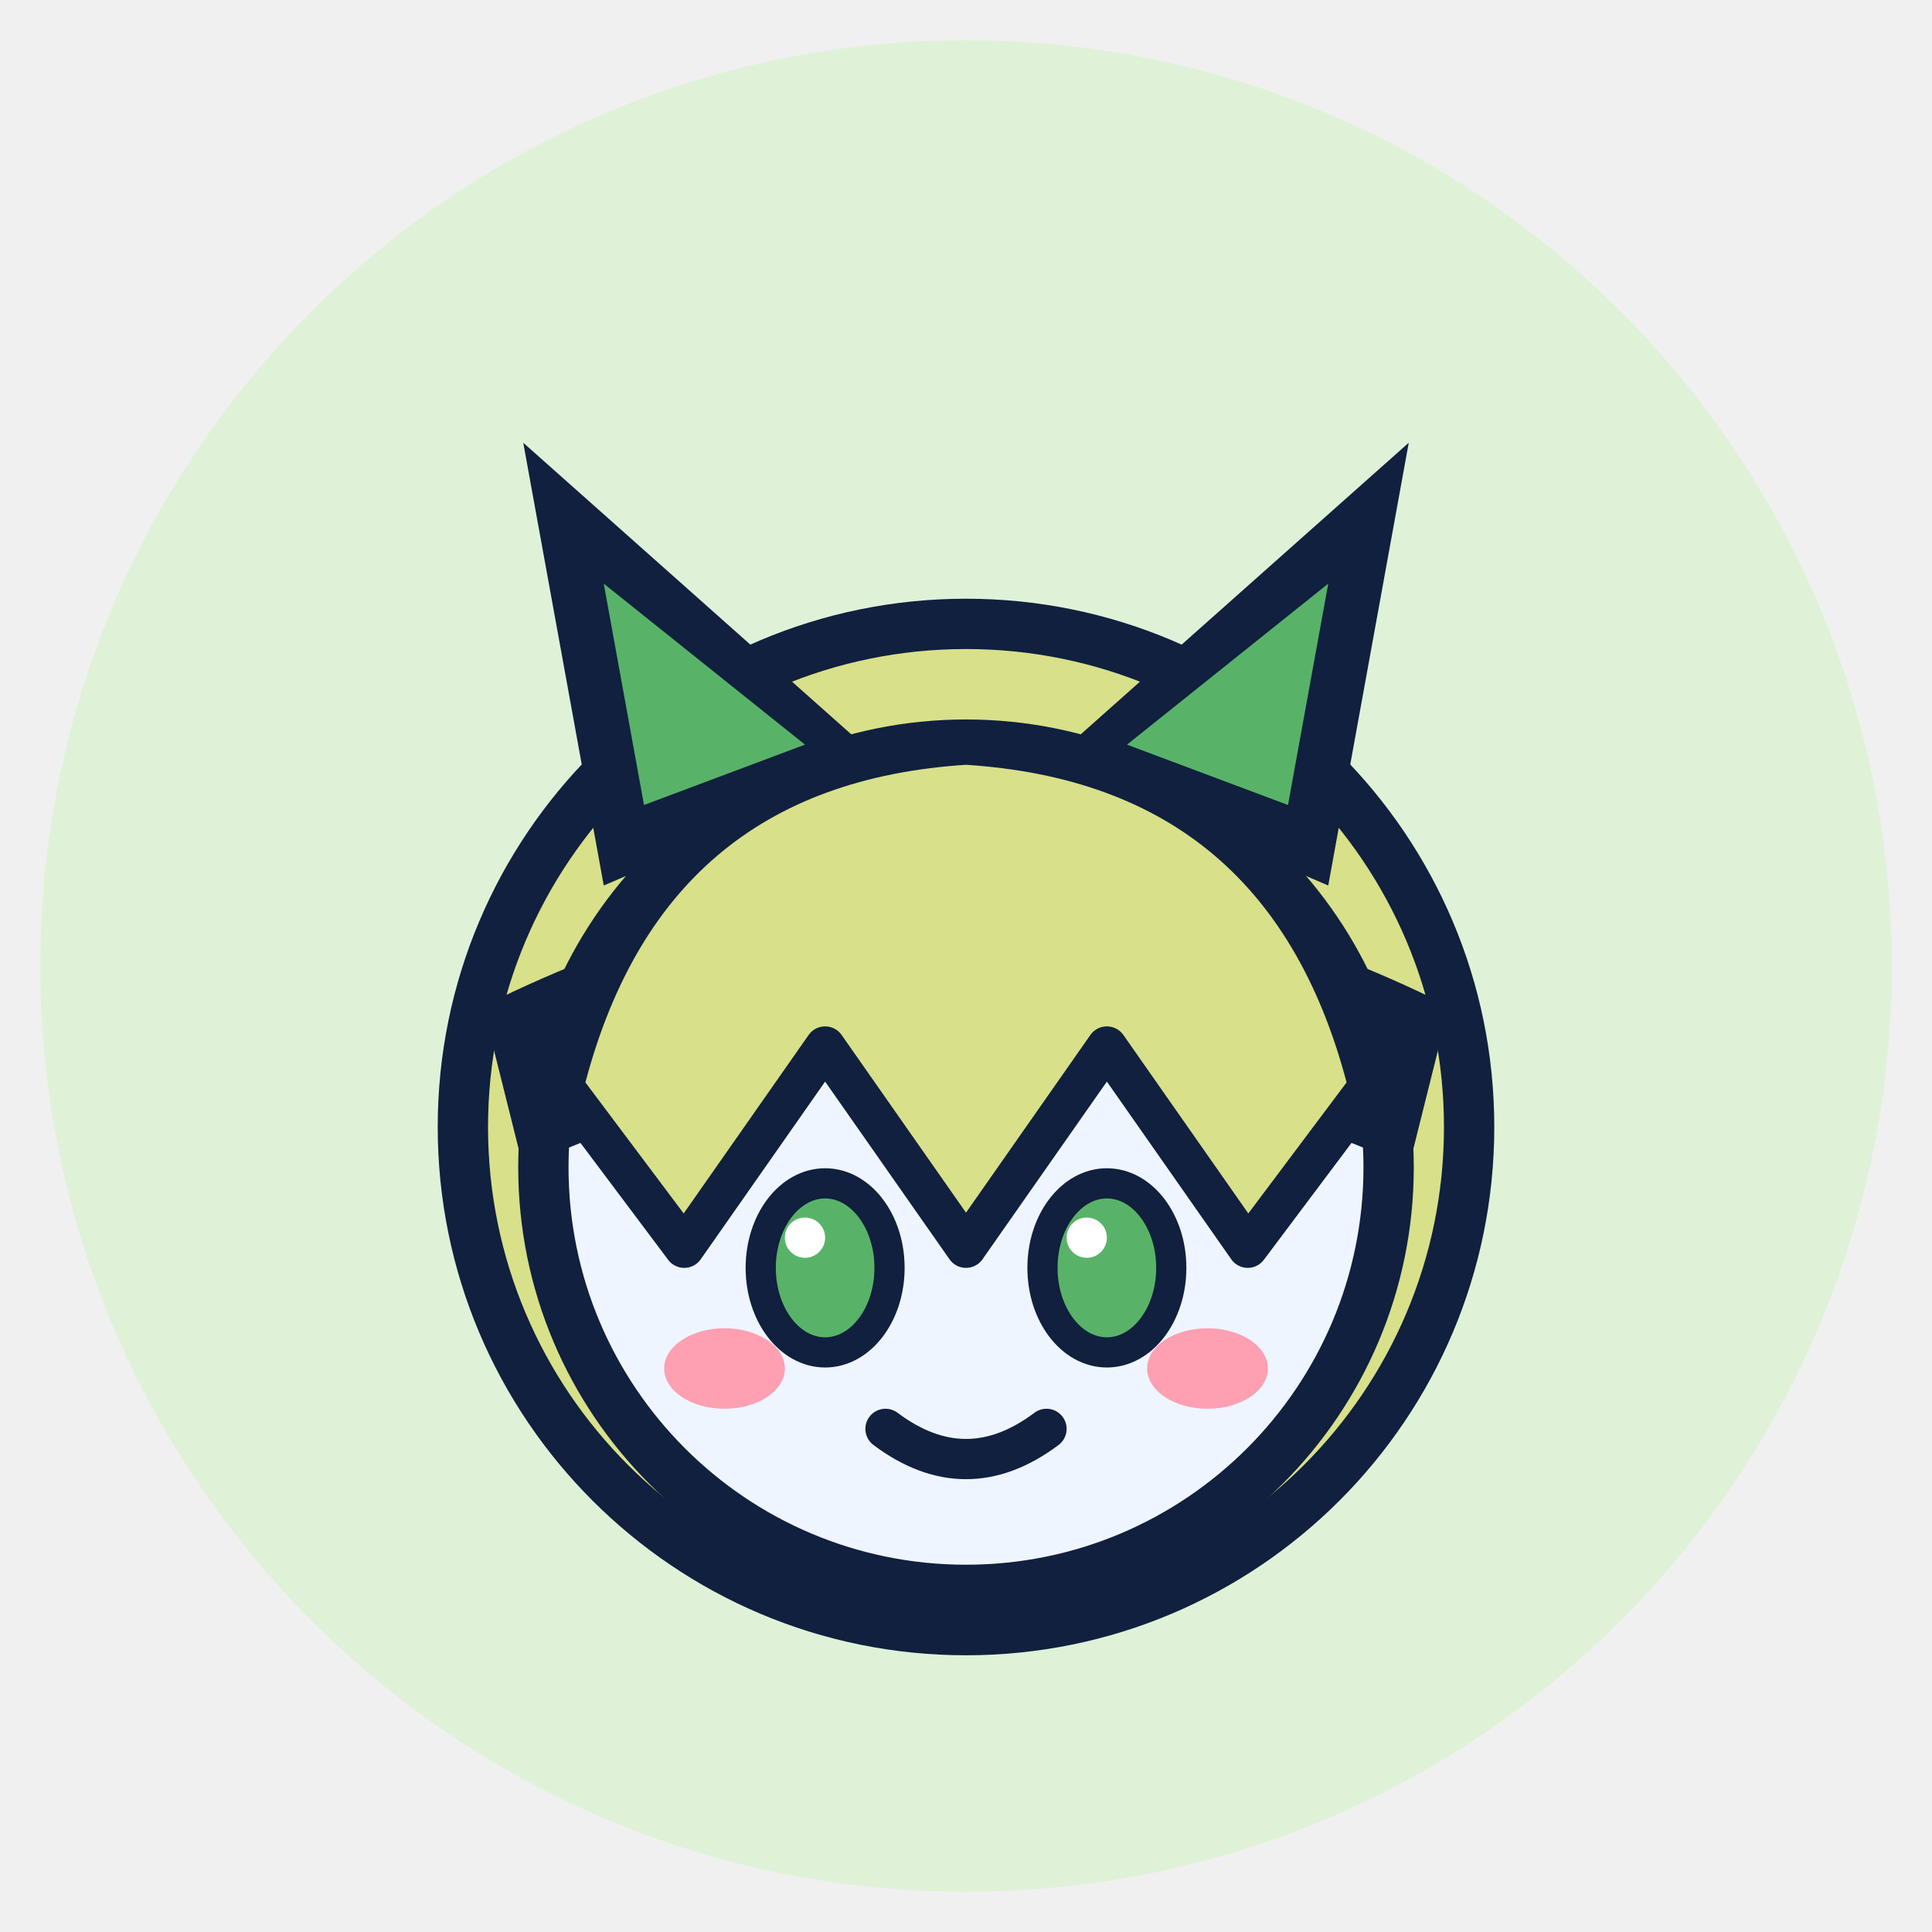
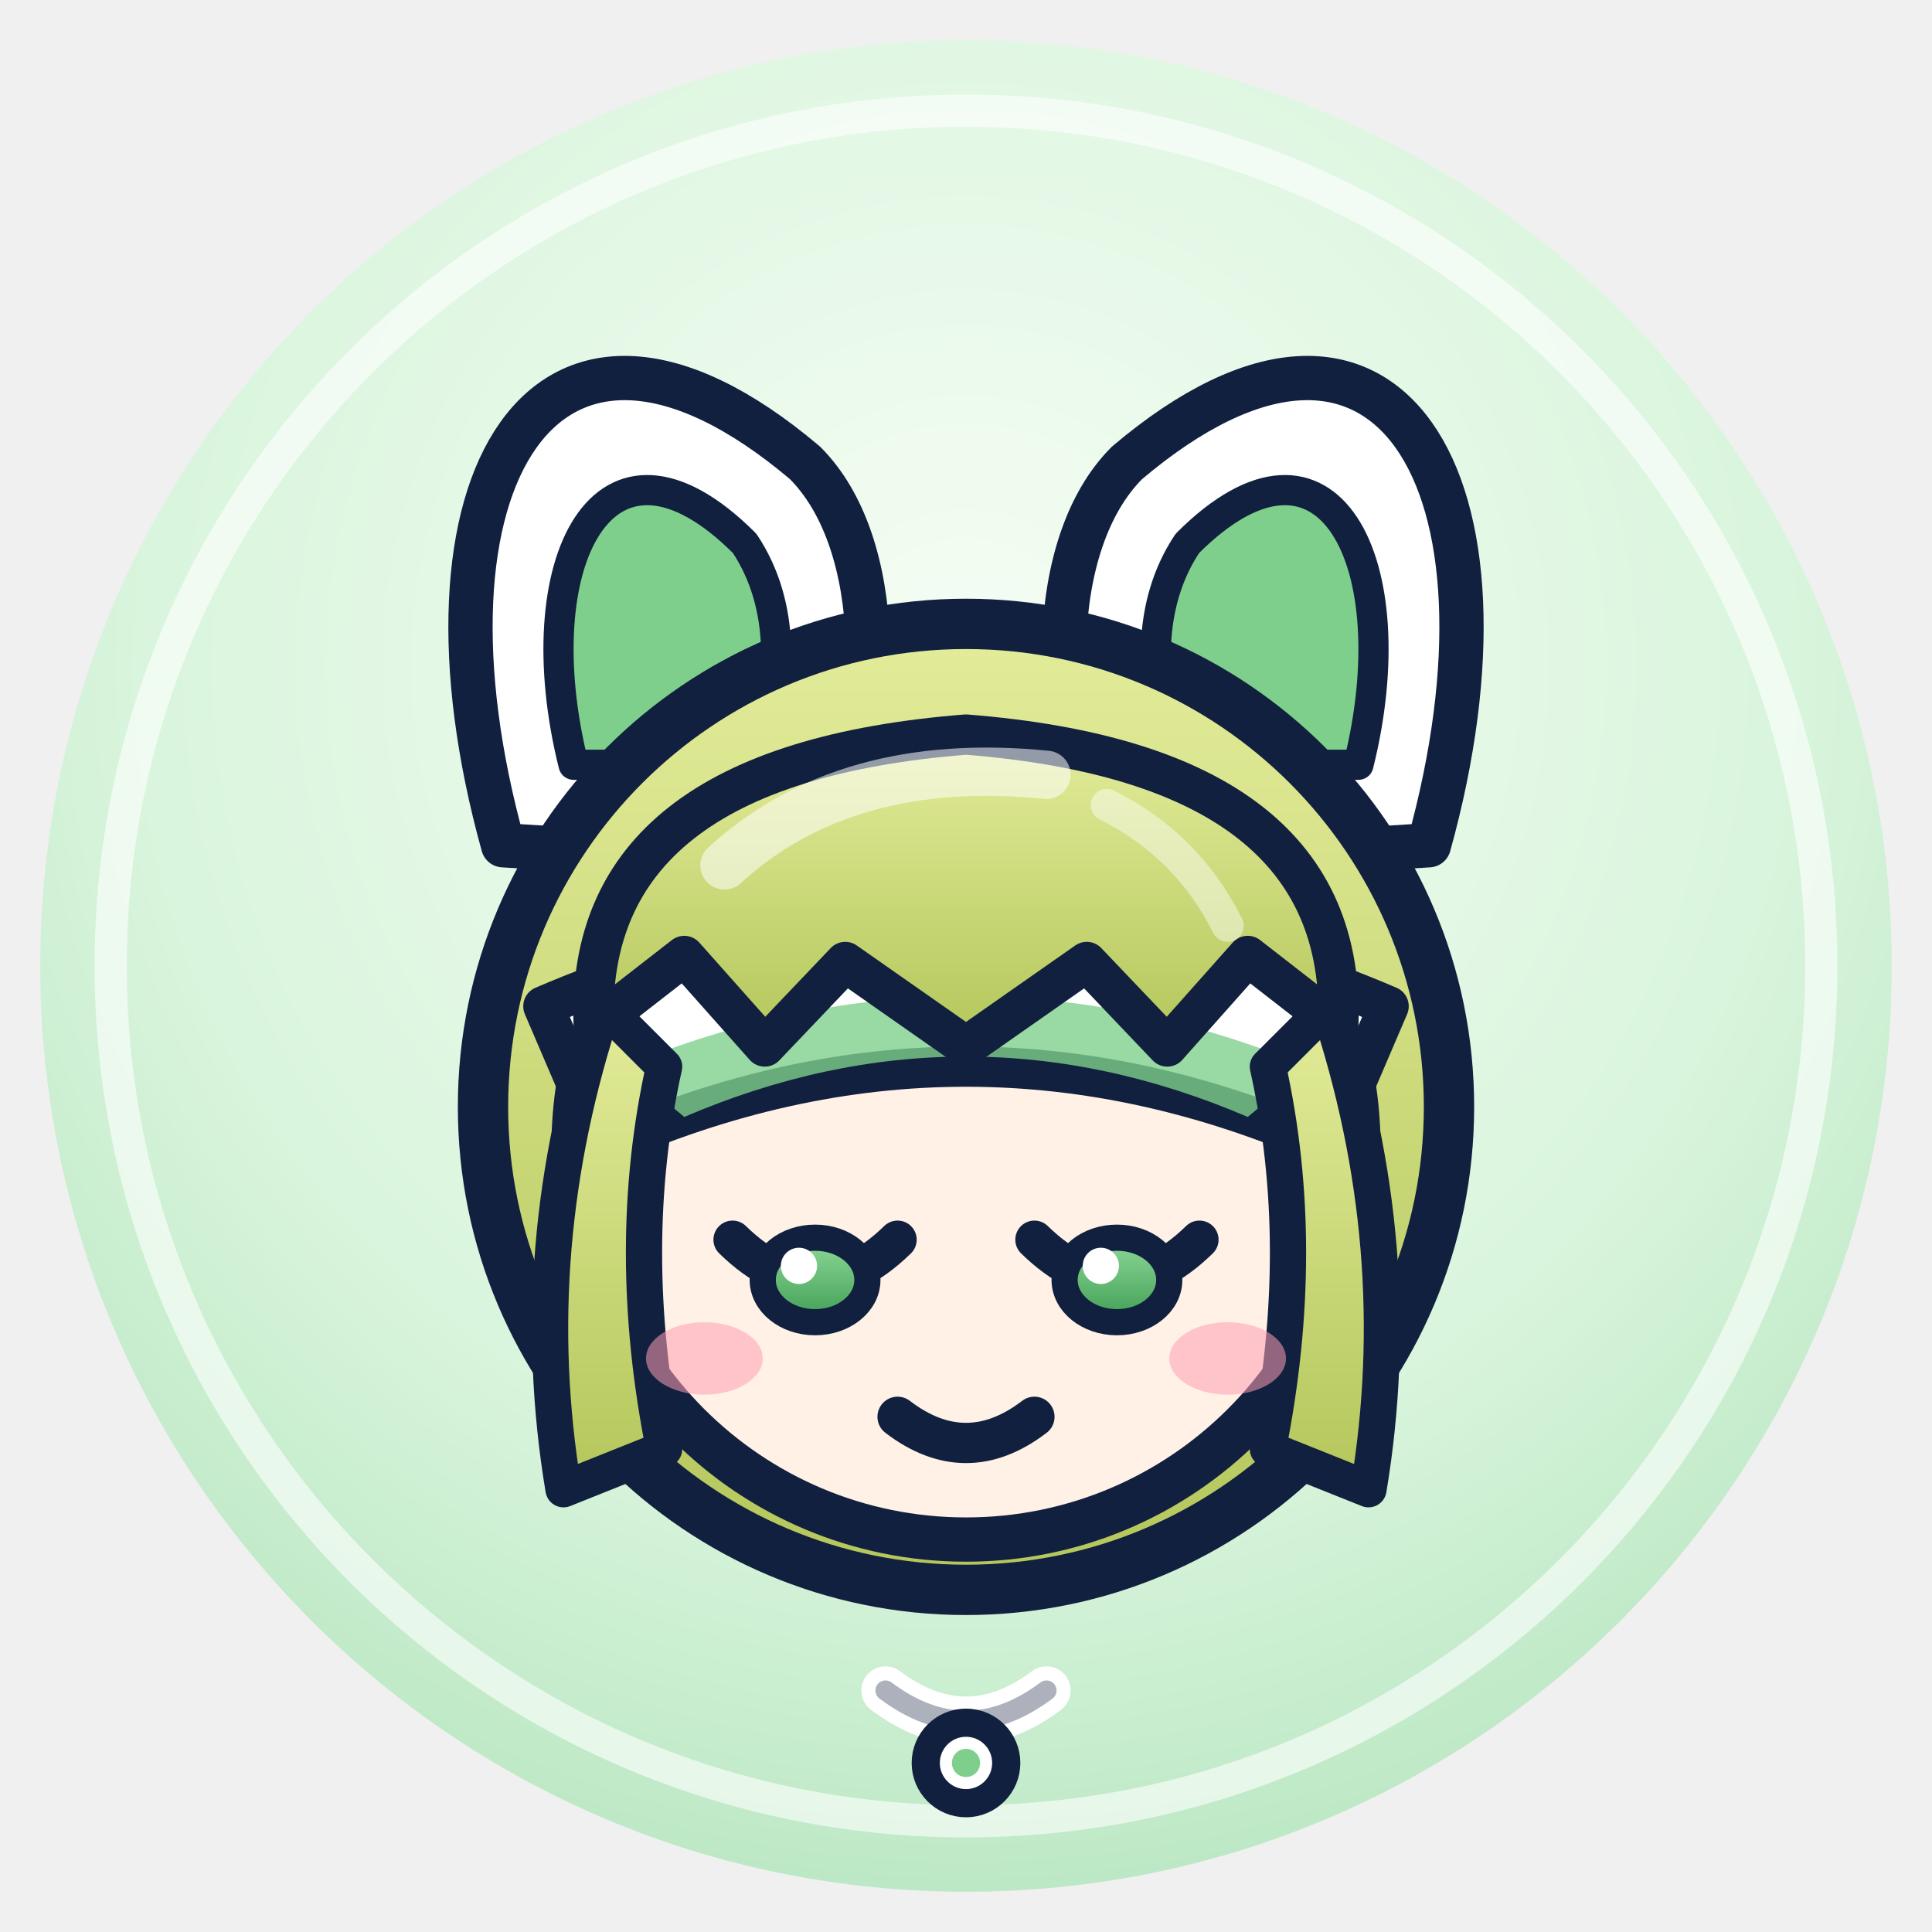
<svg xmlns="http://www.w3.org/2000/svg" width="96" height="96" viewBox="0 0 96 96">
+   <defs>
+     <radialGradient id="miBg" cx="50%" cy="34%" r="80%">
+       <stop offset="0%" stop-color="#f6fdf4" />
+       <stop offset="55%" stop-color="#d9f5dd" />
+       <stop offset="100%" stop-color="#a9dfb4" />
+     </radialGradient>
+     <linearGradient id="miHair" x1="0" y1="0" x2="0" y2="1">
+       <stop offset="0%" stop-color="#e3ec9a" />
+       <stop offset="100%" stop-color="#b3c65a" />
+     </linearGradient>
+     <linearGradient id="miEye" x1="0" y1="0" x2="0" y2="1">
+       <stop offset="0%" stop-color="#8fd99a" />
+       <stop offset="100%" stop-color="#3f9e52" />
+     </linearGradient>
+   </defs>
  <g stroke-linejoin="round" stroke-linecap="round">
-     <circle cx="48" cy="48" r="46" fill="#dff2d8" />
-     <circle cx="48" cy="56" r="25" fill="#d8e08a" stroke="#10203e" stroke-width="2.5" />
-     <circle cx="48" cy="58" r="21" fill="#eef5ff" stroke="#10203e" stroke-width="2.5" />
-     <path d="M 30,44 L 26,22 L 44,38 Z" fill="#10203e" />
-     <path d="M 32,40 L 30,29 L 40,37 Z" fill="#58b368" />
-     <path d="M 66,44 L 70,22 L 52,38 Z" fill="#10203e" />
-     <path d="M 64,40 L 66,29 L 56,37 Z" fill="#58b368" />
-     <path d="M 24,50 Q 48,38 72,50 L 70,58 Q 48,48 26,58 Z" fill="#10203e" />
-     <path d="M 30,52 Q 48,44 66,52 L 64,56 Q 48,49 32,56 Z" fill="#58b368" />
-     <path d="M 28,54 Q 32,38 48,37 Q 64,38 68,54 L 62,62 L 55,52 L 48,62 L 41,52 L 34,62 Z" fill="#d8e08a" stroke="#10203e" stroke-width="2" />
+     <circle cx="48" cy="48" r="46" fill="url(#miBg)" />
+     <circle cx="48" cy="48" r="42.5" fill="none" stroke="#ffffff" stroke-width="1.6" opacity=".6" />
    <g>
-       <ellipse cx="41" cy="63" rx="3.2" ry="4.2" fill="#58b368" stroke="#10203e" stroke-width="1.5" />
-       <ellipse cx="55" cy="63" rx="3.2" ry="4.2" fill="#58b368" stroke="#10203e" stroke-width="1.5" />
-       <circle cx="40" cy="61.5" r="1" fill="#ffffff" />
-       <circle cx="54" cy="61.5" r="1" fill="#ffffff" />
+       <path d="M 25,42 C 20,24 27,12 40,23 C 44,27 44,36 41,43 Z" fill="#ffffff" stroke="#10203e" stroke-width="2.2" />
+       <path d="M 28.5,38 C 26,28 30,20 37,27 C 39,30 39,34 37.5,38 Z" fill="#7fcf8c" stroke="#10203e" stroke-width="1.5" />
+       <path d="M 71,42 C 76,24 69,12 56,23 C 52,27 52,36 55,43 Z" fill="#ffffff" stroke="#10203e" stroke-width="2.2" />
+       <path d="M 67.5,38 C 70,28 66,20 59,27 C 57,30 57,34 58.5,38 Z" fill="#7fcf8c" stroke="#10203e" stroke-width="1.5" />
    </g>
-     <path d="M 44,71 Q 48,74 52,71" fill="none" stroke="#10203e" stroke-width="2" />
-     <ellipse cx="36" cy="68" rx="3" ry="2" fill="#ff9fb2" />
-     <ellipse cx="60" cy="68" rx="3" ry="2" fill="#ff9fb2" />
+     <circle cx="48" cy="55" r="24" fill="url(#miHair)" stroke="#10203e" stroke-width="2.5" />
+     <circle cx="48" cy="57" r="19.5" fill="#fff1e6" stroke="#10203e" stroke-width="2.2" />
+     <path d="M 27,50 Q 48,41 69,50 L 66,57 Q 48,49 30,57 Z" fill="#ffffff" stroke="#10203e" stroke-width="2" />
+     <path d="M 31,53 Q 48,46 65,53 L 62,55.5 Q 48,49.5 34,55.5 Z" fill="#7fcf8c" opacity=".8" />
+     <path d="M 29.5,51 Q 29,38 48,36.5 Q 67,38 66.5,51 L 62,47.5 L 58,52 L 54,47.8 L 48,52 L 42,47.8 L 38,52 L 34,47.5 Z" fill="url(#miHair)" stroke="#10203e" stroke-width="2" />
+     <path d="M 36,43 Q 42,37.5 52,38.5" fill="none" stroke="#ffffff" stroke-width="2.4" opacity=".55" />
+     <path d="M 55,40 Q 59,42 61,46" fill="none" stroke="#ffffff" stroke-width="1.6" opacity=".45" />
+     <path d="M 30,50 Q 26,62 28,74 L 33,72 Q 31,62 33,53 Z" fill="url(#miHair)" stroke="#10203e" stroke-width="1.8" />
+     <path d="M 66,50 Q 70,62 68,74 L 63,72 Q 65,62 63,53 Z" fill="url(#miHair)" stroke="#10203e" stroke-width="1.8" />
+     <path d="M 36.4,61.6 Q 40.5,65.6 44.6,61.6" fill="none" stroke="#10203e" stroke-width="1.9" />
+     <path d="M 51.4,61.6 Q 55.5,65.6 59.6,61.6" fill="none" stroke="#10203e" stroke-width="1.9" />
+     <ellipse cx="40.5" cy="63.6" rx="2.6" ry="2.1" fill="url(#miEye)" stroke="#10203e" stroke-width="1.3" />
+     <ellipse cx="55.5" cy="63.6" rx="2.6" ry="2.1" fill="url(#miEye)" stroke="#10203e" stroke-width="1.3" />
+     <circle cx="39.7" cy="62.9" r=".9" fill="#ffffff" />
+     <circle cx="54.7" cy="62.9" r=".9" fill="#ffffff" />
+     <path d="M 44.6,70.4 Q 48,73 51.4,70.4" fill="none" stroke="#10203e" stroke-width="2" />
+     <ellipse cx="35" cy="67.5" rx="2.9" ry="1.8" fill="#ff9fb2" opacity=".55" />
+     <ellipse cx="61" cy="67.5" rx="2.9" ry="1.8" fill="#ff9fb2" opacity=".55" />
+     <path d="M 44,84 Q 48,87 52,84" fill="none" stroke="#ffffff" stroke-width="2.4" />
+     <path d="M 44,84 Q 48,87 52,84" fill="none" stroke="#10203e" stroke-width="1" opacity=".35" />
+     <circle cx="48" cy="87.6" r="2" fill="#ffffff" stroke="#10203e" stroke-width="1.4" />
+     <circle cx="48" cy="87.6" r=".7" fill="#7fcf8c" />
  </g>
</svg>
